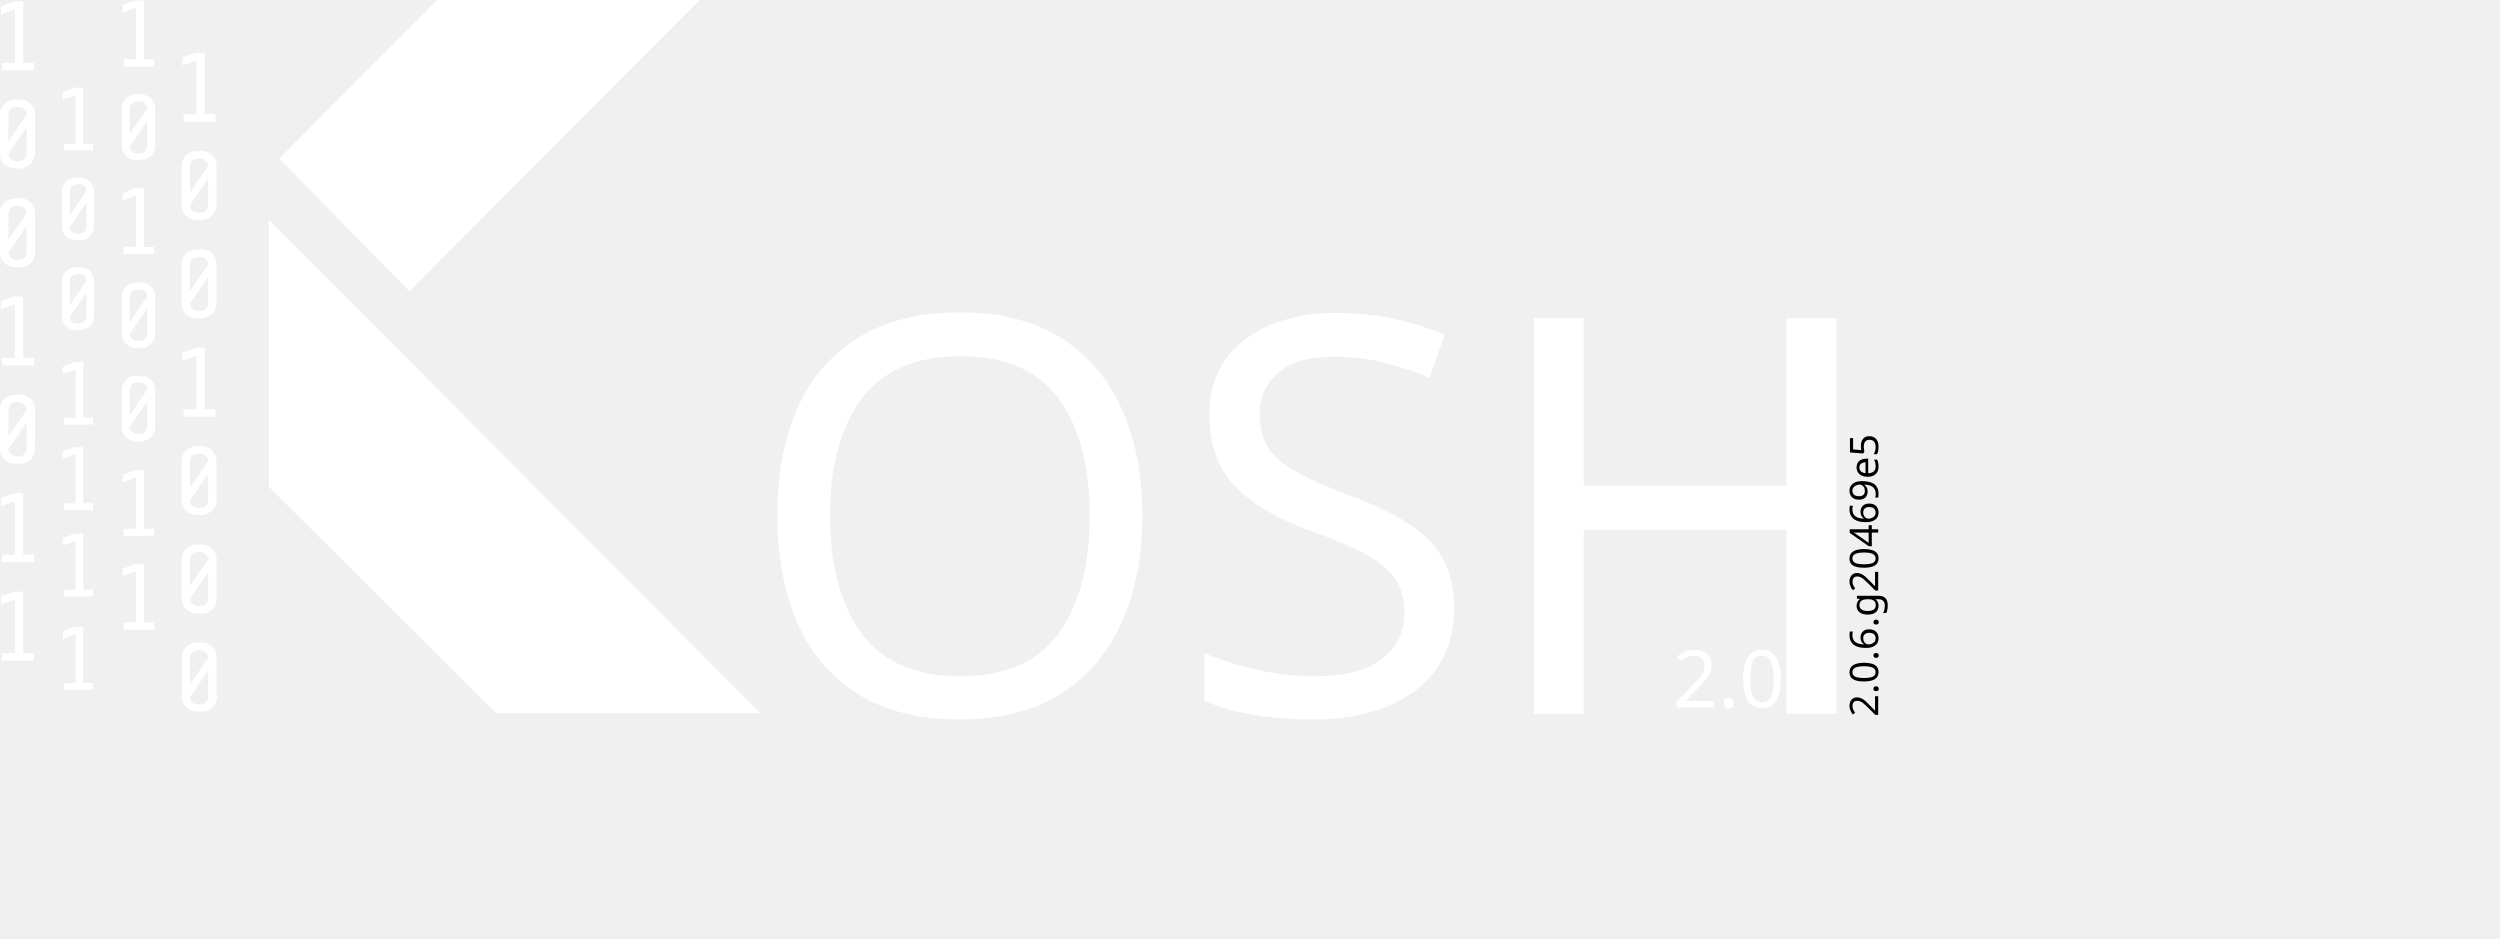
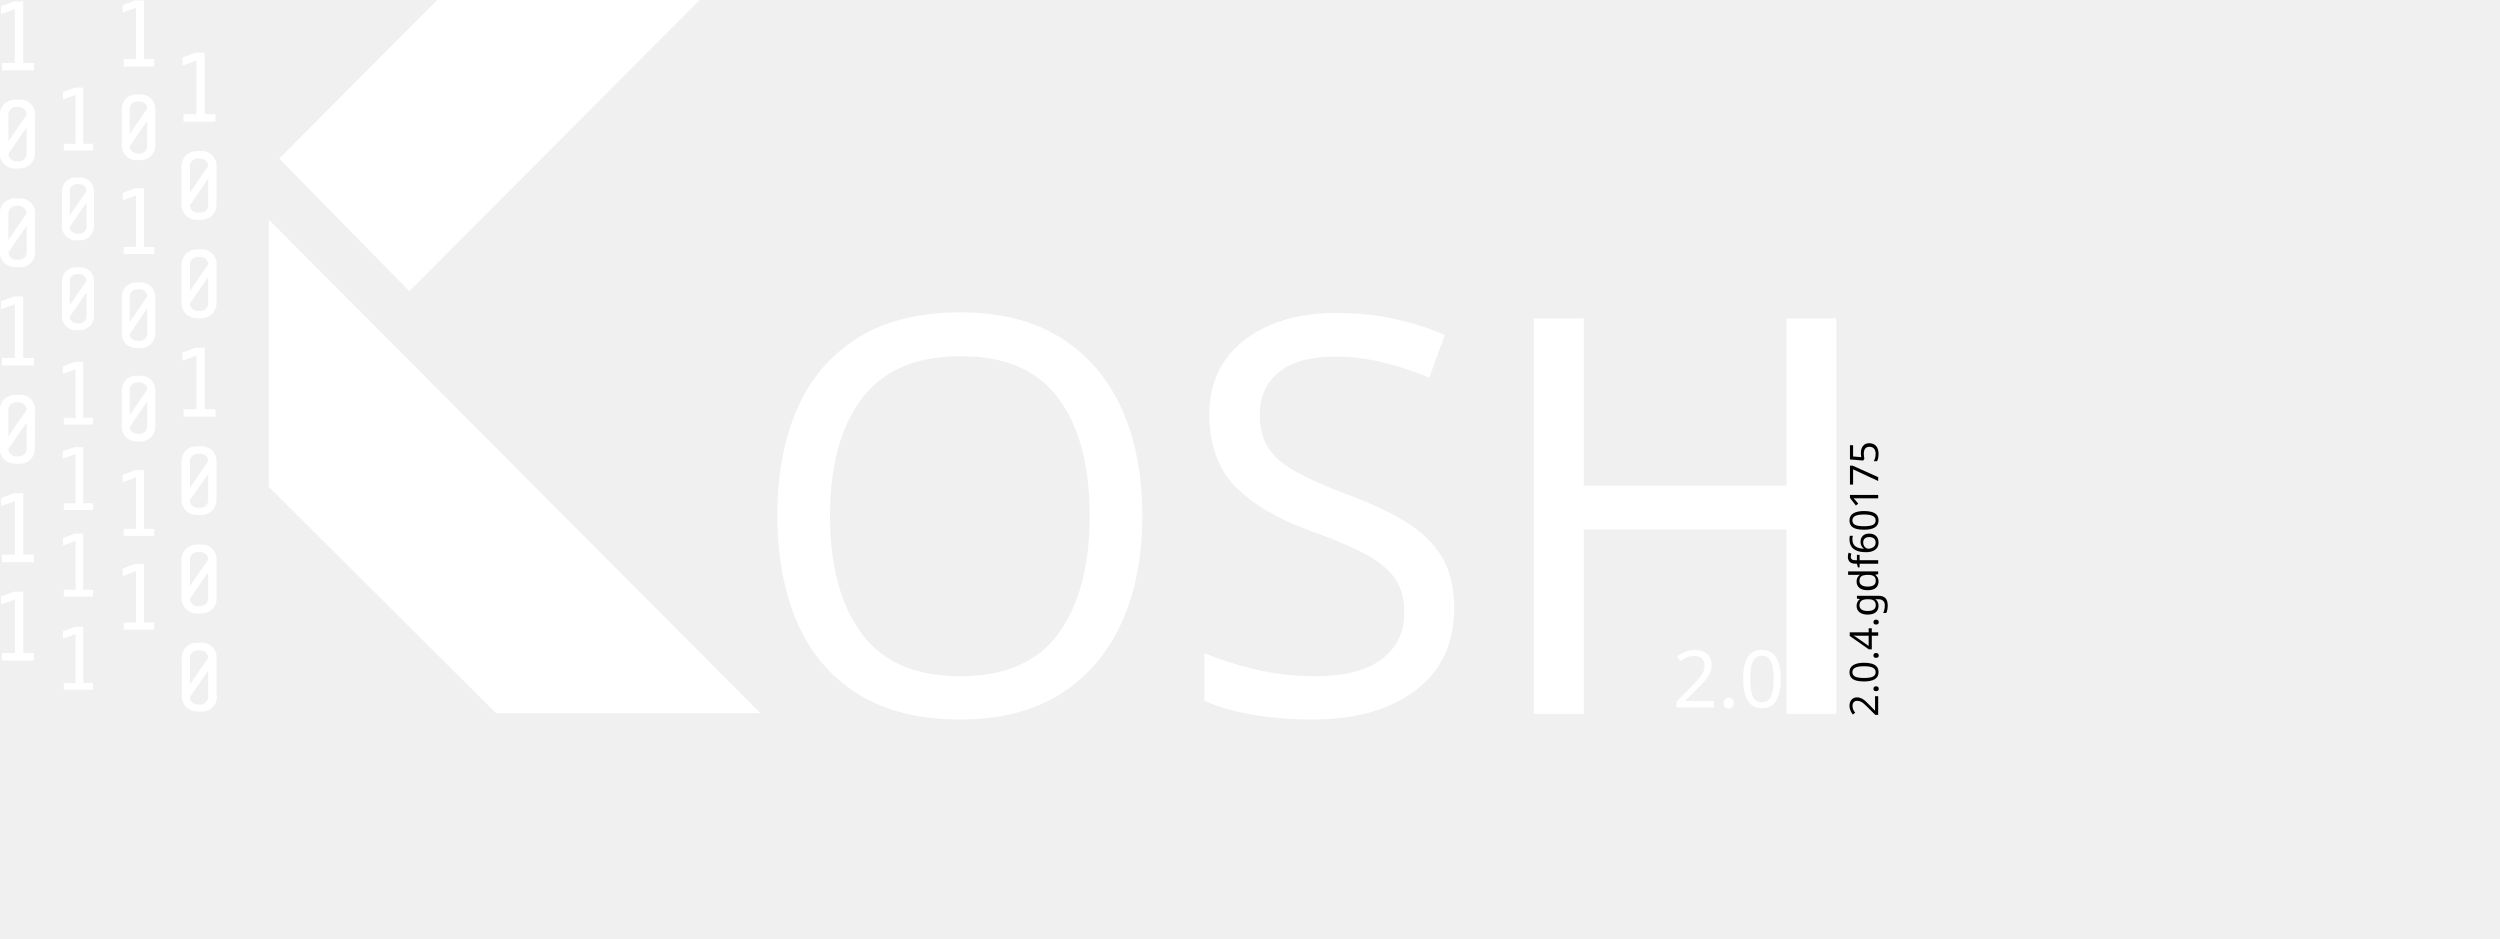
<svg xmlns="http://www.w3.org/2000/svg" id="Layer_1" data-name="Layer 1" viewBox="0 0 336.22 126.28" version="1.1">
  <defs id="defs5409">
    <style id="style5407">.cls-1{font-size:74.49px;font-family:BrandonGrotesque-Medium, Brandon Grotesque;font-weight:500;}.cls-1,.cls-2{fill:#fff;}</style>
  </defs>
  <text class="cls-1" transform="translate(100 96.01)" id="text5411">OSH</text>
  <polygon class="cls-2" points="55.05 39.16 94.1 0 58.8 0 37.55 21.33 55.05 39.16" id="polygon5419" />
  <polygon class="cls-2" points="36.15 29.54 36.15 65.47 66.73 95.93 102.28 95.93 36.15 29.54" id="polygon5421" />
  <path class="cls-2" d="M74.82,475.78v1h4.3v-1H77.67v-8.27H76.42l-1.74.66v1.07l1.87-.69v7.23Z" transform="translate(-74.55 -467.32)" id="path5423" />
  <path class="cls-2" d="M79.26,487.74V483A2,2,0,0,0,77,480.73h-.27a2.24,2.24,0,0,0-1.62.57,2.21,2.21,0,0,0-.6,1.68v4.76a2.23,2.23,0,0,0,.6,1.68,2.29,2.29,0,0,0,1.62.57H77a2.26,2.26,0,0,0,1.62-.57A2.23,2.23,0,0,0,79.26,487.74Zm-1.12-5-2.46,3.58v-3.58A1,1,0,0,1,76,482a1.07,1.07,0,0,1,.78-.3H77a1.09,1.09,0,0,1,.79.3A1,1,0,0,1,78.14,482.73ZM75.68,488l2.46-3.57V488a1,1,0,0,1-.31.71,1.09,1.09,0,0,1-.79.3h-.27a1.07,1.07,0,0,1-.78-.3A.93.93,0,0,1,75.68,488Z" transform="translate(-74.55 -467.32)" id="path5425" />
  <path class="cls-2" d="M79.26,501v-4.76A2,2,0,0,0,77,494h-.27a2.24,2.24,0,0,0-1.62.57,2.21,2.21,0,0,0-.6,1.68V501a2.2,2.2,0,0,0,.6,1.67,2.25,2.25,0,0,0,1.62.58H77A2,2,0,0,0,79.26,501Zm-1.12-5-2.46,3.58V496a.93.93,0,0,1,.31-.71,1.07,1.07,0,0,1,.78-.3H77a1.09,1.09,0,0,1,.79.3A1,1,0,0,1,78.14,496Zm-2.46,5.26,2.46-3.57v3.57a1,1,0,0,1-.31.71,1.09,1.09,0,0,1-.79.3h-.27a1.07,1.07,0,0,1-.78-.3A1,1,0,0,1,75.68,501.22Z" transform="translate(-74.55 -467.32)" id="path5427" />
  <path class="cls-2" d="M74.82,515.46v1h4.3v-1H77.67v-8.27H76.42l-1.74.66v1.07l1.87-.69v7.23Z" transform="translate(-74.55 -467.32)" id="path5429" />
  <path class="cls-2" d="M79.26,527.43v-4.76A2,2,0,0,0,77,520.42h-.27a2.24,2.24,0,0,0-1.62.57,2.21,2.21,0,0,0-.6,1.68v4.76a2.2,2.2,0,0,0,.6,1.67,2.25,2.25,0,0,0,1.62.58H77a2,2,0,0,0,2.22-2.25Zm-1.12-5L75.68,526v-3.58a1,1,0,0,1,.31-.71,1.07,1.07,0,0,1,.78-.3H77a1.09,1.09,0,0,1,.79.3A1,1,0,0,1,78.14,522.42Zm-2.46,5.26,2.46-3.57v3.57a1,1,0,0,1-.31.71,1.09,1.09,0,0,1-.79.3h-.27a1.07,1.07,0,0,1-.78-.3A.93.93,0,0,1,75.68,527.68Z" transform="translate(-74.55 -467.32)" id="path5431" />
  <path class="cls-2" d="M74.82,541.92v1h4.3v-1H77.68v-8.27H76.42l-1.73.67v1.07l1.87-.69v7.22Z" transform="translate(-74.55 -467.32)" id="path5433" />
  <path class="cls-2" d="M74.82,555.15v1h4.3v-1H77.68v-8.26H76.42l-1.73.66v1.07l1.87-.69v7.22Z" transform="translate(-74.55 -467.32)" id="path5435" />
  <path class="cls-2" d="M99.23,482.68v1h4.3v-1h-1.45v-8.27h-1.25l-1.74.66v1.08l1.87-.69v7.22Z" transform="translate(-74.55 -467.32)" id="path5437" />
  <path class="cls-2" d="M103.67,494.65v-4.76a2,2,0,0,0-2.22-2.25h-.27a2.24,2.24,0,0,0-1.62.57,2.21,2.21,0,0,0-.6,1.68v4.76a2.2,2.2,0,0,0,.6,1.67,2.28,2.28,0,0,0,1.62.58h.27a2.26,2.26,0,0,0,1.62-.58A2.2,2.2,0,0,0,103.67,494.65Zm-1.12-5-2.46,3.59v-3.59a.93.93,0,0,1,.31-.7,1.07,1.07,0,0,1,.78-.3h.27a1.09,1.09,0,0,1,.79.3A1,1,0,0,1,102.55,489.63Zm-2.46,5.27,2.46-3.57v3.57a1,1,0,0,1-.31.71,1.09,1.09,0,0,1-.79.29h-.27a1.06,1.06,0,0,1-.78-.29A1,1,0,0,1,100.09,494.9Z" transform="translate(-74.55 -467.32)" id="path5439" />
  <path class="cls-2" d="M103.67,507.87v-4.76a2,2,0,0,0-2.22-2.25h-.27a2.24,2.24,0,0,0-1.62.57,2.21,2.21,0,0,0-.6,1.68v4.76a2.23,2.23,0,0,0,.6,1.68,2.27,2.27,0,0,0,1.62.57h.27a2.26,2.26,0,0,0,1.62-.57A2.23,2.23,0,0,0,103.67,507.87Zm-1.12-5-2.46,3.59v-3.59a1,1,0,0,1,.31-.71,1.11,1.11,0,0,1,.78-.29h.27a1.13,1.13,0,0,1,.79.29A1,1,0,0,1,102.55,502.86Zm-2.46,5.27,2.46-3.58v3.58a1,1,0,0,1-.31.7,1.09,1.09,0,0,1-.79.3h-.27a1.07,1.07,0,0,1-.78-.3A.91.91,0,0,1,100.09,508.13Z" transform="translate(-74.55 -467.32)" id="path5441" />
  <path class="cls-2" d="M99.23,522.36v1h4.3v-1h-1.45v-8.27h-1.25l-1.74.67v1.07l1.87-.69v7.22Z" transform="translate(-74.55 -467.32)" id="path5443" />
  <path class="cls-2" d="M103.67,534.34v-4.77a2.24,2.24,0,0,0-.59-1.68,2.3,2.3,0,0,0-1.63-.56h-.27a2.28,2.28,0,0,0-1.62.56,2.21,2.21,0,0,0-.6,1.68v4.77a2.2,2.2,0,0,0,.6,1.67,2.27,2.27,0,0,0,1.62.57h.27a2.26,2.26,0,0,0,1.62-.57A2.2,2.2,0,0,0,103.67,534.34Zm-1.12-5-2.46,3.59v-3.59a.91.91,0,0,1,.31-.7,1.07,1.07,0,0,1,.78-.3h.27a1.09,1.09,0,0,1,.79.3A1,1,0,0,1,102.55,529.32Zm-2.46,5.27,2.46-3.57v3.57a1,1,0,0,1-.31.71,1.13,1.13,0,0,1-.79.29h-.27a1.11,1.11,0,0,1-.78-.29A1,1,0,0,1,100.09,534.59Z" transform="translate(-74.55 -467.32)" id="path5445" />
  <path class="cls-2" d="M103.67,547.57v-4.76a2,2,0,0,0-2.22-2.25h-.27a2.24,2.24,0,0,0-1.62.57,2.21,2.21,0,0,0-.6,1.68v4.76a2.2,2.2,0,0,0,.6,1.67,2.23,2.23,0,0,0,1.62.58h.27a2,2,0,0,0,2.22-2.25Zm-1.12-5-2.46,3.58v-3.58a.93.93,0,0,1,.31-.71,1.07,1.07,0,0,1,.78-.3h.27a1.09,1.09,0,0,1,.79.3A1,1,0,0,1,102.55,542.56Zm-2.46,5.26,2.46-3.57v3.57a1,1,0,0,1-.31.71,1.09,1.09,0,0,1-.79.3h-.27a1.07,1.07,0,0,1-.78-.3A1,1,0,0,1,100.09,547.82Z" transform="translate(-74.55 -467.32)" id="path5447" />
  <path class="cls-2" d="M103.67,560.8V556a2,2,0,0,0-2.22-2.25h-.27a2.24,2.24,0,0,0-1.62.57A2.21,2.21,0,0,0,99,556v4.76a2.2,2.2,0,0,0,.6,1.67,2.23,2.23,0,0,0,1.62.58h.27a2,2,0,0,0,2.22-2.25Zm-1.12-5-2.46,3.58v-3.58a.93.93,0,0,1,.31-.71,1.07,1.07,0,0,1,.78-.3h.27a1.09,1.09,0,0,1,.79.3A1,1,0,0,1,102.55,555.79Zm-2.46,5.26,2.46-3.57v3.57a1,1,0,0,1-.31.71,1.09,1.09,0,0,1-.79.3h-.27a1.07,1.07,0,0,1-.78-.3A.93.93,0,0,1,100.09,561.05Z" transform="translate(-74.55 -467.32)" id="path5449" />
  <path class="cls-2" d="M91.18,475.27v1h4.11v-1H93.91v-7.89h-1.2l-1.65.63v1l1.78-.66v6.9Z" transform="translate(-74.55 -467.32)" id="path5451" />
  <path class="cls-2" d="M95.43,486.71v-4.55a2.1,2.1,0,0,0-.57-1.6,2.13,2.13,0,0,0-1.55-.55h-.26a2.13,2.13,0,0,0-1.55.55,2.1,2.1,0,0,0-.57,1.6v4.55a2.06,2.06,0,0,0,.58,1.59,2.12,2.12,0,0,0,1.54.55h.26a2.12,2.12,0,0,0,1.54-.55A2.06,2.06,0,0,0,95.43,486.71Zm-1.08-4.79L92,485.34v-3.42a.9.9,0,0,1,.29-.68,1,1,0,0,1,.75-.28h.26a1,1,0,0,1,.75.28A.9.9,0,0,1,94.35,481.92ZM92,487l2.34-3.41V487a.88.88,0,0,1-.29.67,1.05,1.05,0,0,1-.75.29h-.26a1.05,1.05,0,0,1-.75-.29A.88.88,0,0,1,92,487Z" transform="translate(-74.55 -467.32)" id="path5453" />
  <path class="cls-2" d="M91.18,500.54v.94h4.11v-.94H93.91v-7.9h-1.2l-1.65.63v1l1.78-.66v6.9Z" transform="translate(-74.55 -467.32)" id="path5455" />
  <path class="cls-2" d="M95.43,512v-4.55a2.14,2.14,0,0,0-.57-1.61,2.17,2.17,0,0,0-1.55-.54h-.26a2.17,2.17,0,0,0-1.55.54,2.14,2.14,0,0,0-.57,1.61V512a2.06,2.06,0,0,0,.58,1.59,2.12,2.12,0,0,0,1.54.55h.26a2.12,2.12,0,0,0,1.54-.55A2.06,2.06,0,0,0,95.43,512Zm-1.08-4.79L92,510.6v-3.42a.9.9,0,0,1,.29-.68,1,1,0,0,1,.75-.28h.26a1,1,0,0,1,.75.28A.9.9,0,0,1,94.35,507.18Zm-2.34,5,2.34-3.41v3.41a.88.88,0,0,1-.29.67,1.05,1.05,0,0,1-.75.29h-.26a1.05,1.05,0,0,1-.75-.29A.88.88,0,0,1,92,512.21Z" transform="translate(-74.55 -467.32)" id="path5457" />
  <path class="cls-2" d="M91.18,538.45v.94h4.11v-.94H93.91v-7.9h-1.2l-1.65.63v1l1.78-.66v6.9Z" transform="translate(-74.55 -467.32)" id="path5459" />
  <path class="cls-2" d="M95.43,524.5V520a2.1,2.1,0,0,0-.57-1.6,2.13,2.13,0,0,0-1.55-.55h-.26a2.13,2.13,0,0,0-1.55.55,2.1,2.1,0,0,0-.57,1.6v4.55a2.09,2.09,0,0,0,.58,1.6,2.16,2.16,0,0,0,1.54.54h.26a2.16,2.16,0,0,0,1.54-.54A2.09,2.09,0,0,0,95.43,524.5Zm-1.08-4.79L92,523.13v-3.42a.9.9,0,0,1,.29-.68,1.09,1.09,0,0,1,.75-.28h.26a1.09,1.09,0,0,1,.75.28A.9.9,0,0,1,94.35,519.71Zm-2.34,5,2.34-3.41v3.41a.88.88,0,0,1-.29.67,1.05,1.05,0,0,1-.75.29h-.26a1.05,1.05,0,0,1-.75-.29A.88.88,0,0,1,92,524.74Z" transform="translate(-74.55 -467.32)" id="path5461" />
  <path class="cls-2" d="M91.18,551.07V552h4.11v-.95H93.91v-7.9h-1.2l-1.65.64v1l1.78-.66v6.9Z" transform="translate(-74.55 -467.32)" id="path5463" />
  <path class="cls-2" d="M83.13,486.65v.91h3.93v-.91H85.74V479.1H84.6l-1.59.6v1l1.71-.63v6.6Z" transform="translate(-74.55 -467.32)" id="path5465" />
  <path class="cls-2" d="M87.19,497.59v-4.35a2,2,0,0,0-.54-1.53,2,2,0,0,0-1.49-.52h-.24a2,2,0,0,0-1.48.52,2,2,0,0,0-.55,1.53v4.35a1.86,1.86,0,0,0,2,2.05h.24a2,2,0,0,0,1.48-.52A2,2,0,0,0,87.19,497.59Zm-1-4.58-2.25,3.27V493a.88.88,0,0,1,.28-.65,1,1,0,0,1,.72-.27h.24a1,1,0,0,1,.72.27A.89.89,0,0,1,86.17,493Zm-2.25,4.81,2.25-3.26v3.26a.89.89,0,0,1-.29.65,1,1,0,0,1-.72.27h-.24a1,1,0,0,1-.72-.27A.88.88,0,0,1,83.92,497.82Z" transform="translate(-74.55 -467.32)" id="path5467" />
  <path class="cls-2" d="M83.13,535v.91h3.93V535H85.74v-7.55H84.6L83,528v1l1.71-.62V535Z" transform="translate(-74.55 -467.32)" id="path5469" />
  <path class="cls-2" d="M83.13,559.17v.91h3.93v-.91H85.74v-7.55H84.6l-1.59.6v1l1.71-.63v6.6Z" transform="translate(-74.55 -467.32)" id="path5471" />
  <path class="cls-2" d="M83.13,523.5v.91h3.93v-.91H85.74V516H84.6l-1.59.61v1l1.71-.62v6.59Z" transform="translate(-74.55 -467.32)" id="path5473" />
  <path class="cls-2" d="M87.19,509.67v-4.35a2,2,0,0,0-.54-1.53,2,2,0,0,0-1.49-.52h-.24a2,2,0,0,0-1.48.52,2,2,0,0,0-.55,1.53v4.35a1.86,1.86,0,0,0,2,2.05h.24a2,2,0,0,0,1.48-.52A2,2,0,0,0,87.19,509.67Zm-1-4.58-2.25,3.27v-3.27a.88.88,0,0,1,.28-.65,1,1,0,0,1,.72-.27h.24a1,1,0,0,1,.72.27A.89.89,0,0,1,86.17,505.09Zm-2.25,4.81,2.25-3.26v3.26a.89.89,0,0,1-.29.65,1,1,0,0,1-.72.27h-.24a1,1,0,0,1-.72-.27A.88.88,0,0,1,83.92,509.9Z" transform="translate(-74.55 -467.32)" id="path5475" />
  <path class="cls-2" d="M83.13,546.63v.91h3.93v-.91H85.74v-7.55H84.6l-1.59.61v1l1.71-.63v6.59Z" transform="translate(-74.55 -467.32)" id="path5477" />
  <text xml:space="preserve" style="font-style:normal;font-weight:normal;font-size:40px;line-height:1.25;font-family:sans-serif;letter-spacing:0px;word-spacing:0px;fill:#d40000;fill-opacity:0;stroke:none" x="224.957" y="95.133" id="text4318">
    <tspan id="tspan4316" x="224.957" y="95.133" style="font-style:normal;font-variant:normal;font-weight:normal;font-stretch:normal;font-size:10.667px;font-family:sans-serif;-inkscape-font-specification:'sans-serif, Normal';font-variant-ligatures:normal;font-variant-caps:normal;font-variant-numeric:normal;font-feature-settings:normal;text-align:start;writing-mode:lr-tb;text-anchor:start;fill:#ffffff;fill-opacity:1">2.0</tspan>
  </text>
  <text xml:space="preserve" style="font-style:normal;font-weight:normal;font-size:40px;line-height:1.25;font-family:sans-serif;letter-spacing:0px;word-spacing:0px;fill:#000000;fill-opacity:1;stroke:none" x="-96.395" y="252.59" id="text4402" transform="rotate(-90)">
-     <tspan id="tspan4400" x="-96.395" y="252.59" style="font-style:normal;font-variant:normal;font-weight:normal;font-stretch:normal;font-size:5.333px;font-family:sans-serif;-inkscape-font-specification:'sans-serif, Normal';font-variant-ligatures:normal;font-variant-caps:normal;font-variant-numeric:normal;font-feature-settings:normal;text-align:start;writing-mode:lr-tb;text-anchor:start;fill:#000000">2.0.6.g20469e5 </tspan>
+     <tspan id="tspan4400" x="-96.395" y="252.59" style="font-style:normal;font-variant:normal;font-weight:normal;font-stretch:normal;font-size:5.333px;font-family:sans-serif;-inkscape-font-specification:'sans-serif, Normal';font-variant-ligatures:normal;font-variant-caps:normal;font-variant-numeric:normal;font-feature-settings:normal;text-align:start;writing-mode:lr-tb;text-anchor:start;fill:#000000">2.0.4.gdf60175 </tspan>
  </text>
</svg>
